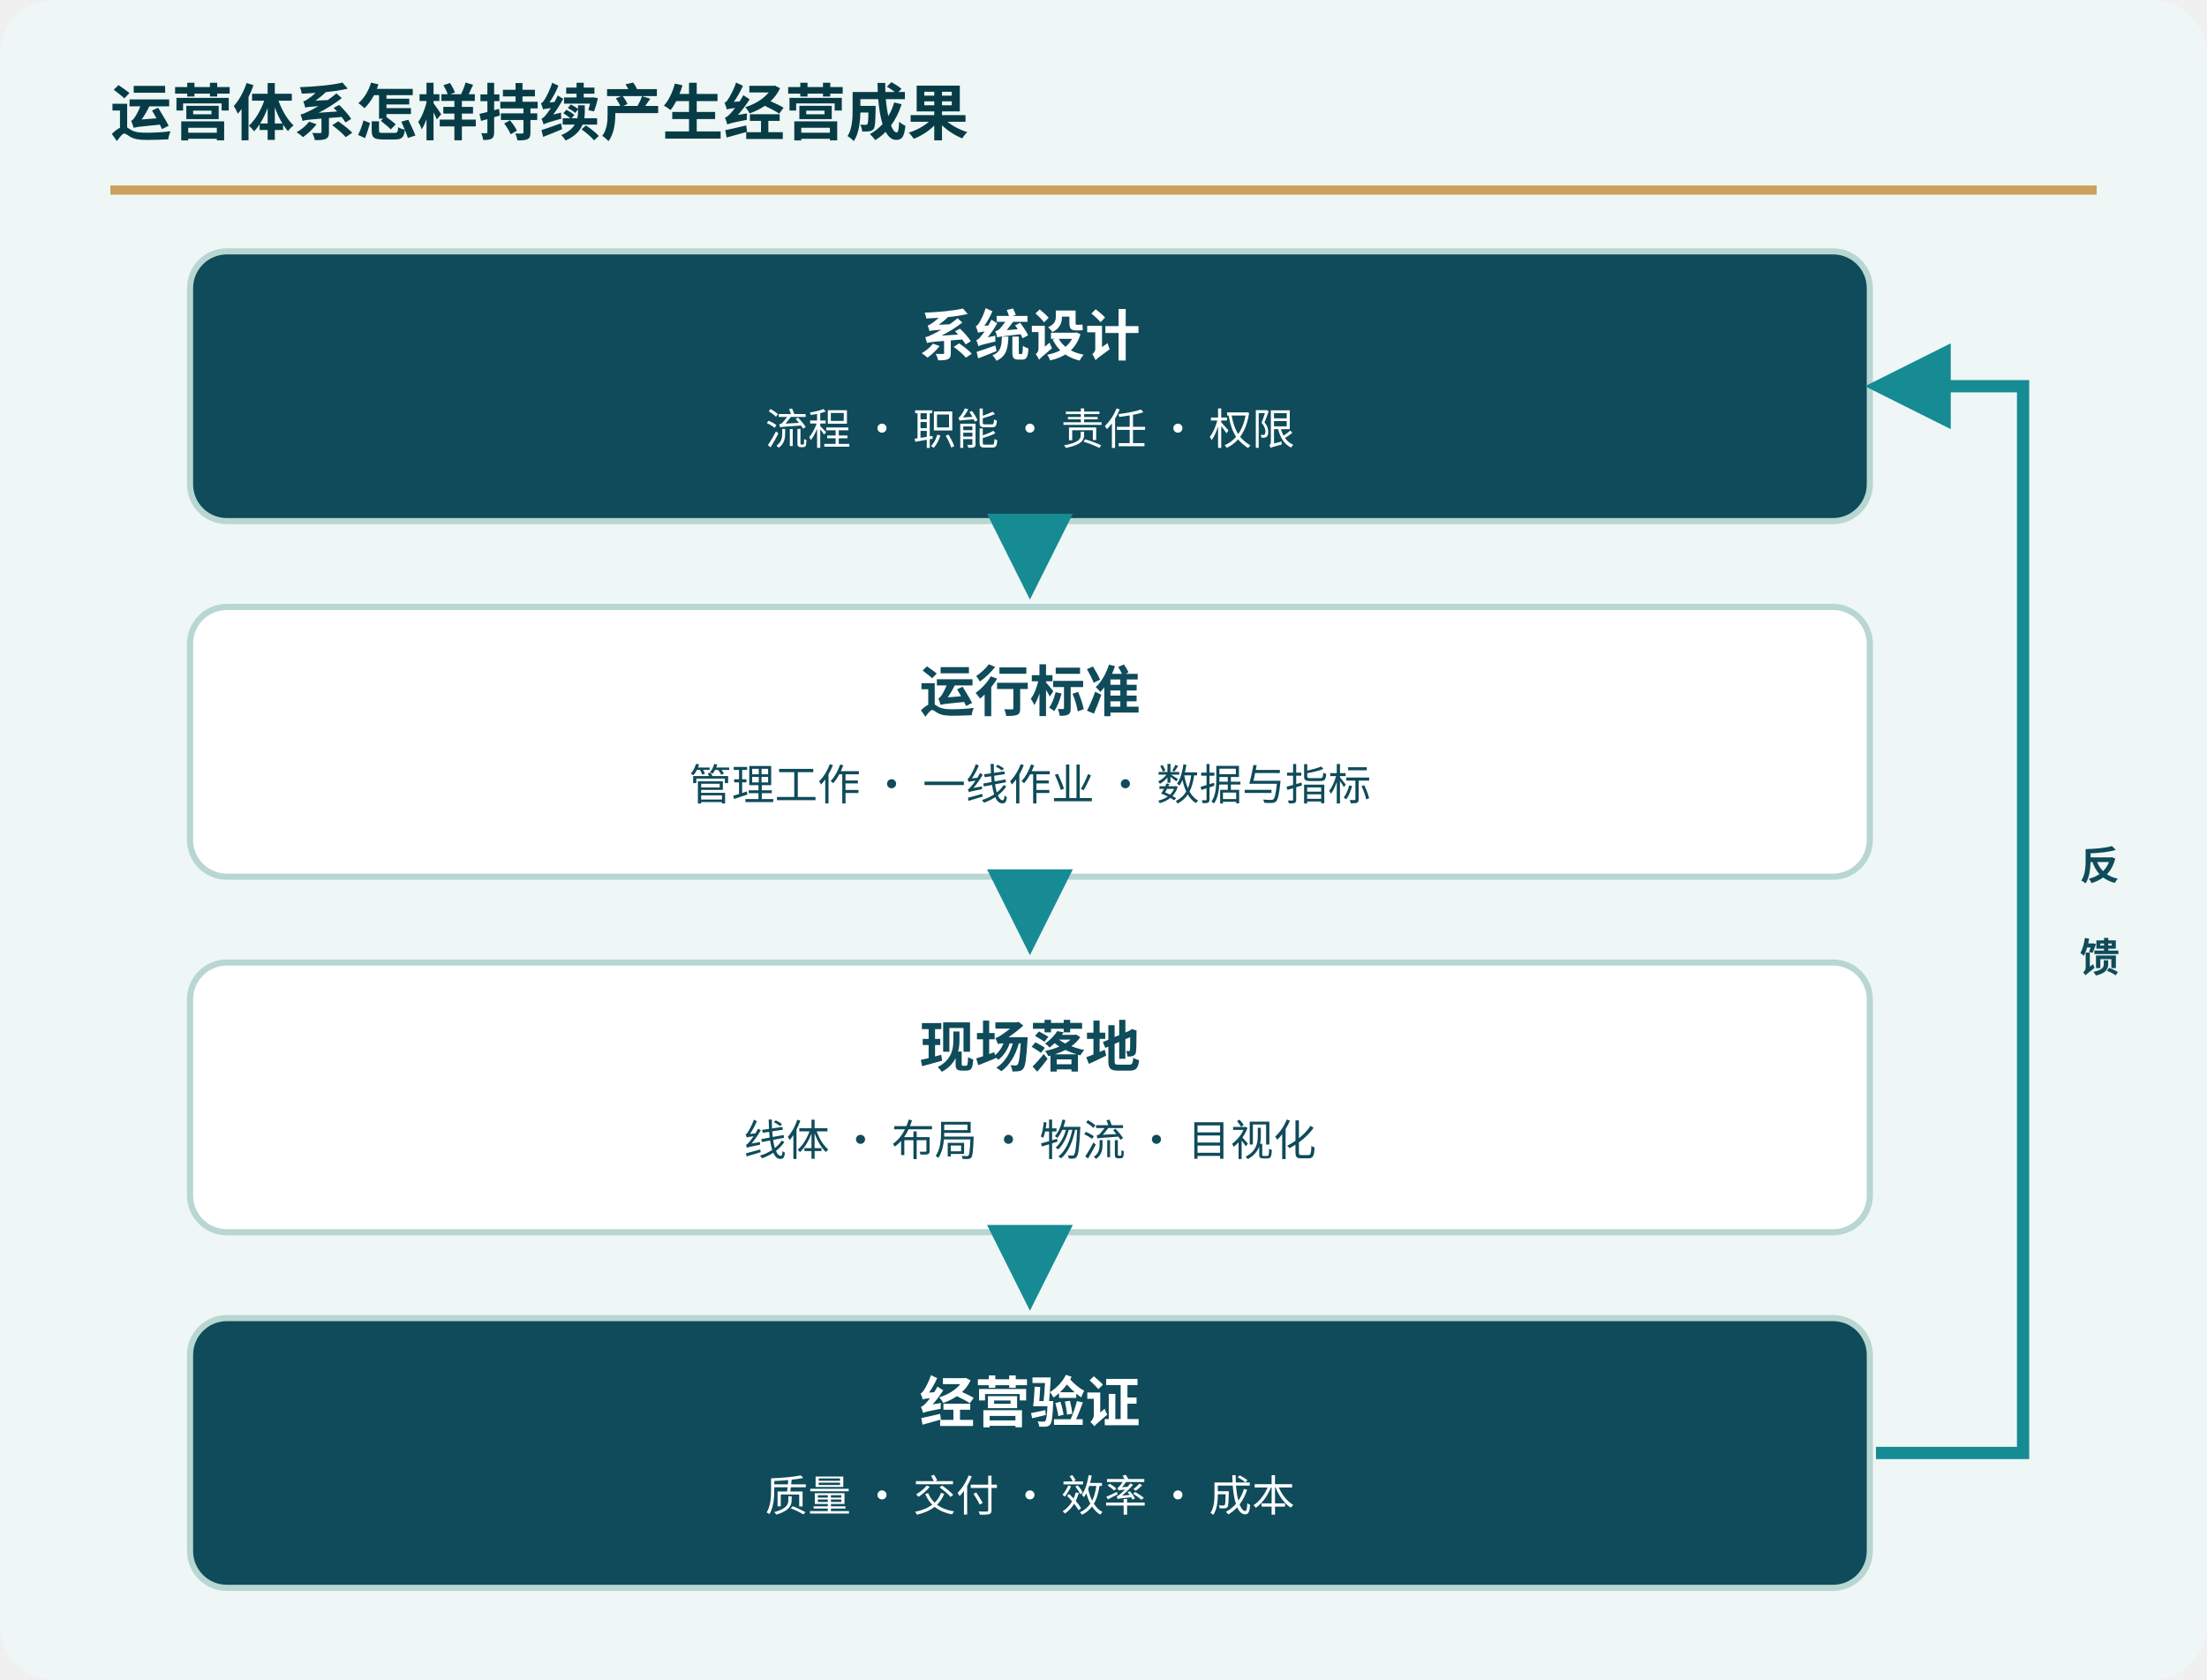
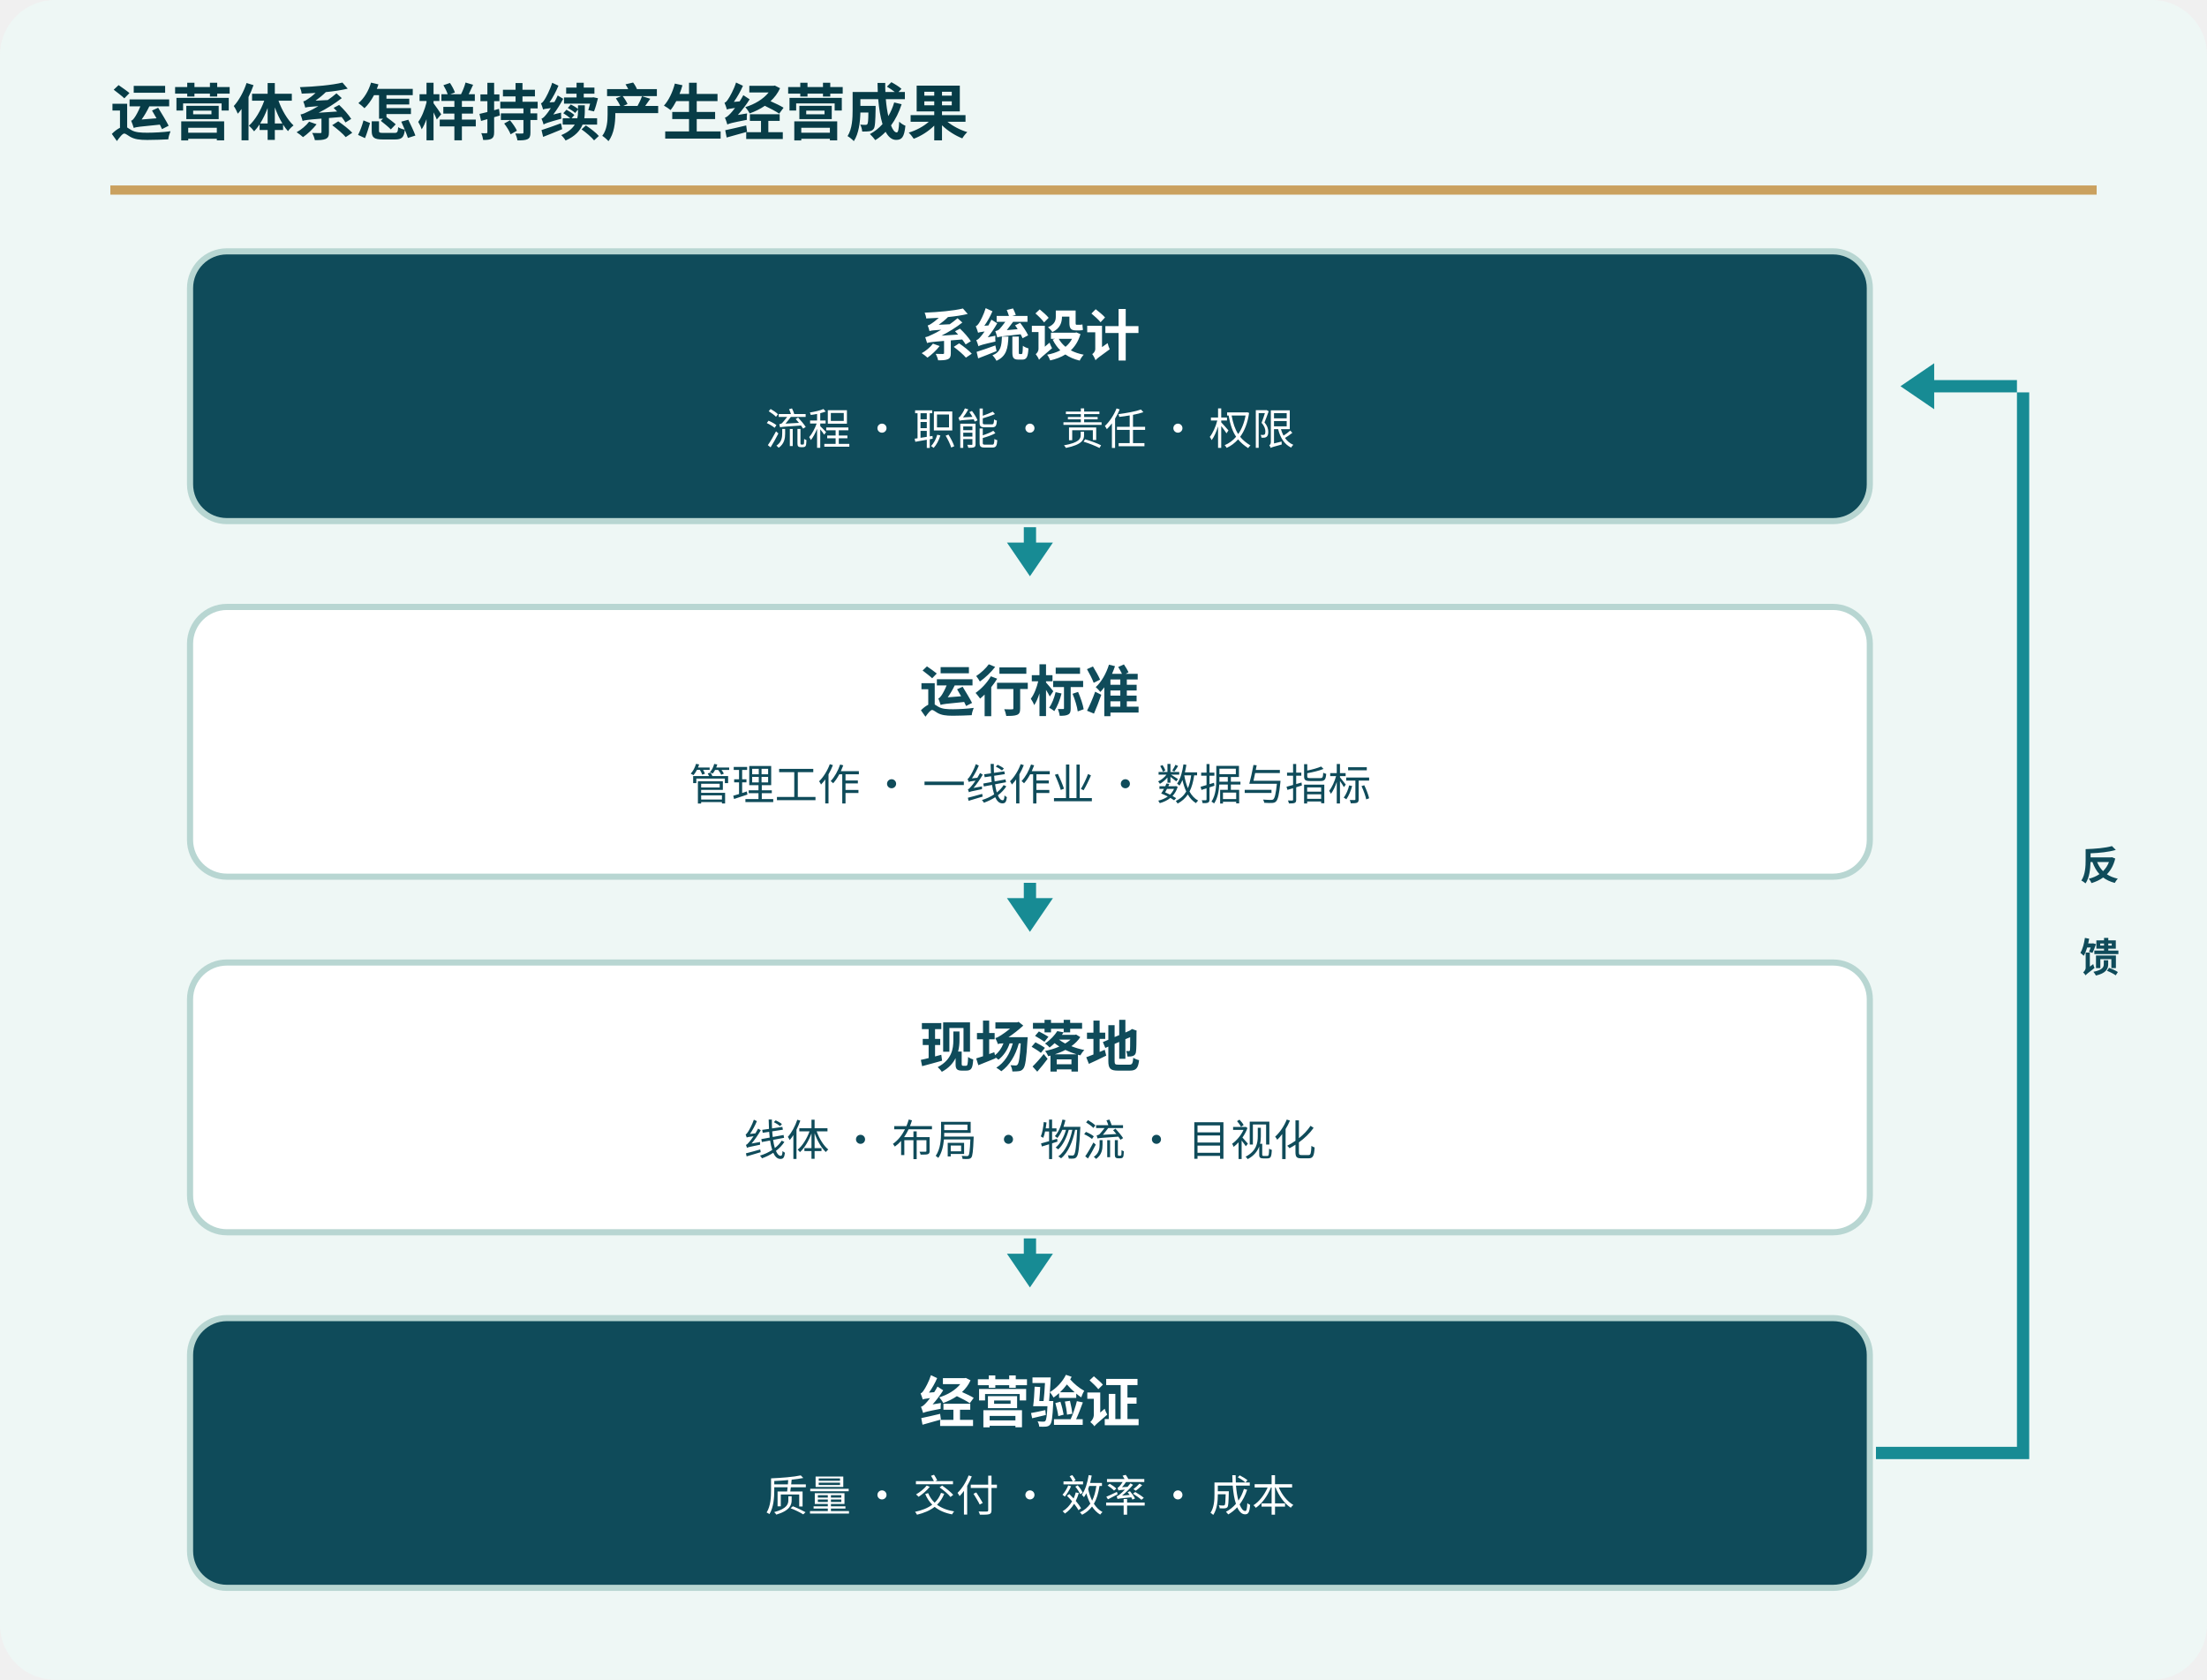
<svg xmlns="http://www.w3.org/2000/svg" width="720" height="548" viewBox="0 0 720 548" role="img" aria-labelledby="title desc">
-   <defs>
-     <marker id="arrow" viewBox="0 0 10 10" refX="8" refY="5" markerWidth="7" markerHeight="7" orient="auto-start-reverse">
-       <path d="M0 0L10 5L0 10Z" fill="#178B94" />
-     </marker>
-   </defs>
  <g font-family="-apple-system,BlinkMacSystemFont,Segoe UI,Noto Sans CJK SC,PingFang SC,Microsoft YaHei,Arial,sans-serif">
    <rect width="720" height="548" rx="18" fill="#EEF7F5" />
    <text x="36" y="44" text-anchor="start" font-size="20" fill="#073C47" font-weight="800">运营体系怎样持续产生经营成果</text>
    <path d="M36 62H684" stroke="#CAA15F" stroke-width="3" />
    <rect x="62" y="82" width="548" height="88" rx="12" fill="#0F4B5A" stroke="#B8D6D2" stroke-width="2" />
    <text x="336" y="116" text-anchor="middle" font-size="18" fill="#FFFFFF" font-weight="750">系统设计</text>
    <text x="336" y="145" text-anchor="middle" font-size="14" fill="#FFFFFF" font-weight="500">流程 · 职能 · 责任 · 权限</text>
-     <path d="M336 172V190" fill="none" stroke="#178B94" stroke-width="4" marker-end="url(#arrow)" />
+     <path d="M334 172H338V177H343.5L336 188L328.5 177H334Z" fill="#178B94" data-qily-unified-arrow="v4" />
    <rect x="62" y="198" width="548" height="88" rx="12" fill="#FFFFFF" stroke="#B8D6D2" stroke-width="2" />
    <text x="336" y="232" text-anchor="middle" font-size="18" fill="#0F4B5A" font-weight="750">运行标准</text>
    <text x="336" y="261" text-anchor="middle" font-size="14" fill="#0F4B5A" font-weight="500">管理工作 · 一线作业 · 数据与指标</text>
-     <path d="M336 288V306" fill="none" stroke="#178B94" stroke-width="4" marker-end="url(#arrow)" />
+     <path d="M334 288H338V293H343.5L336 304L328.5 293H334Z" fill="#178B94" data-qily-unified-arrow="v4" />
    <rect x="62" y="314" width="548" height="88" rx="12" fill="#FFFFFF" stroke="#B8D6D2" stroke-width="2" />
    <text x="336" y="348" text-anchor="middle" font-size="18" fill="#0F4B5A" font-weight="750">现场落地</text>
    <text x="336" y="377" text-anchor="middle" font-size="14" fill="#0F4B5A" font-weight="500">线体 · 布局 · 物流 · 目视化</text>
-     <path d="M336 404V422" fill="none" stroke="#178B94" stroke-width="4" marker-end="url(#arrow)" />
+     <path d="M334 404H338V409H343.5L336 420L328.5 409H334Z" fill="#178B94" data-qily-unified-arrow="v4" />
    <rect x="62" y="430" width="548" height="88" rx="12" fill="#0F4B5A" stroke="#B8D6D2" stroke-width="2" />
    <text x="336" y="464" text-anchor="middle" font-size="18" fill="#FFFFFF" font-weight="750">经营验证</text>
    <text x="336" y="493" text-anchor="middle" font-size="14" fill="#FFFFFF" font-weight="500">质量 · 交付 · 效率 · 成本</text>
-     <path d="M612 474H660V126H614" fill="none" stroke="#178B94" stroke-width="4" marker-end="url(#arrow)" />
+     <path d="M612 472H658V124H631V118.5L620 126L631 133.5V128H662V476H612Z" fill="#178B94" data-qily-unified-arrow="v4" />
    <text x="685" y="287" text-anchor="middle" font-size="13" fill="#0F4B5A" font-weight="650">反</text>
    <text x="685" y="317" text-anchor="middle" font-size="13" fill="#0F4B5A" font-weight="650">馈</text>
  </g>
</svg>
